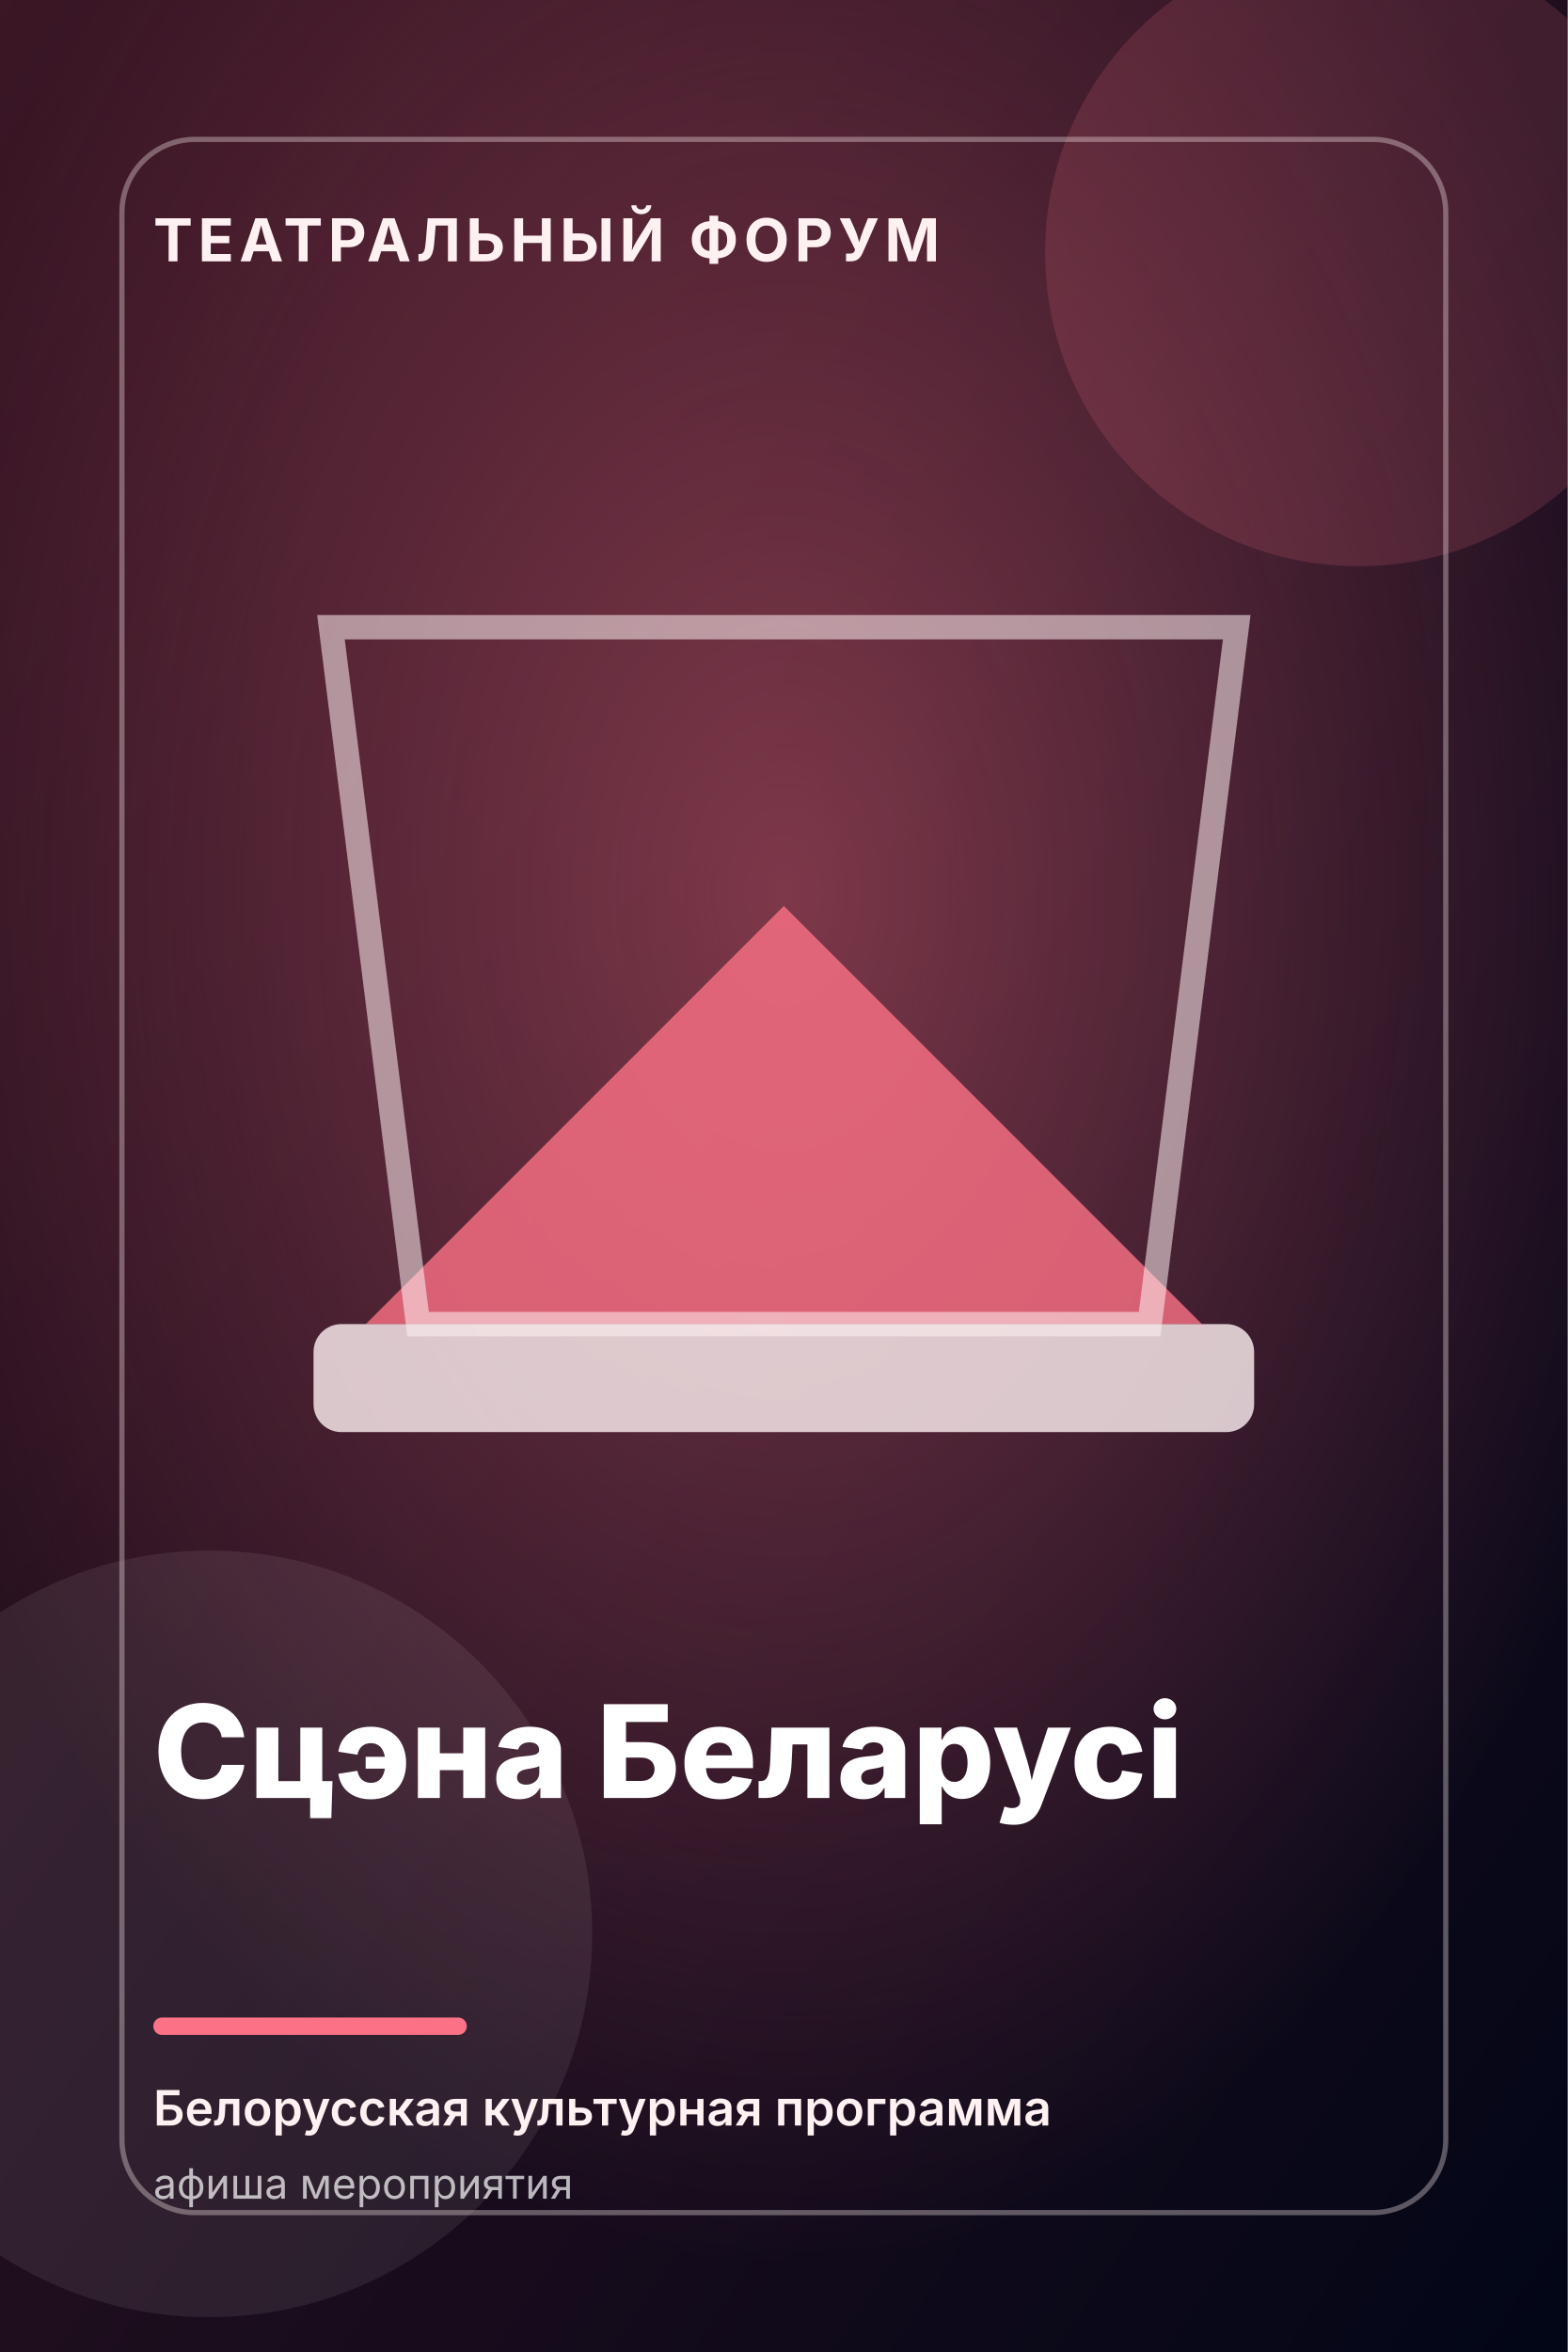
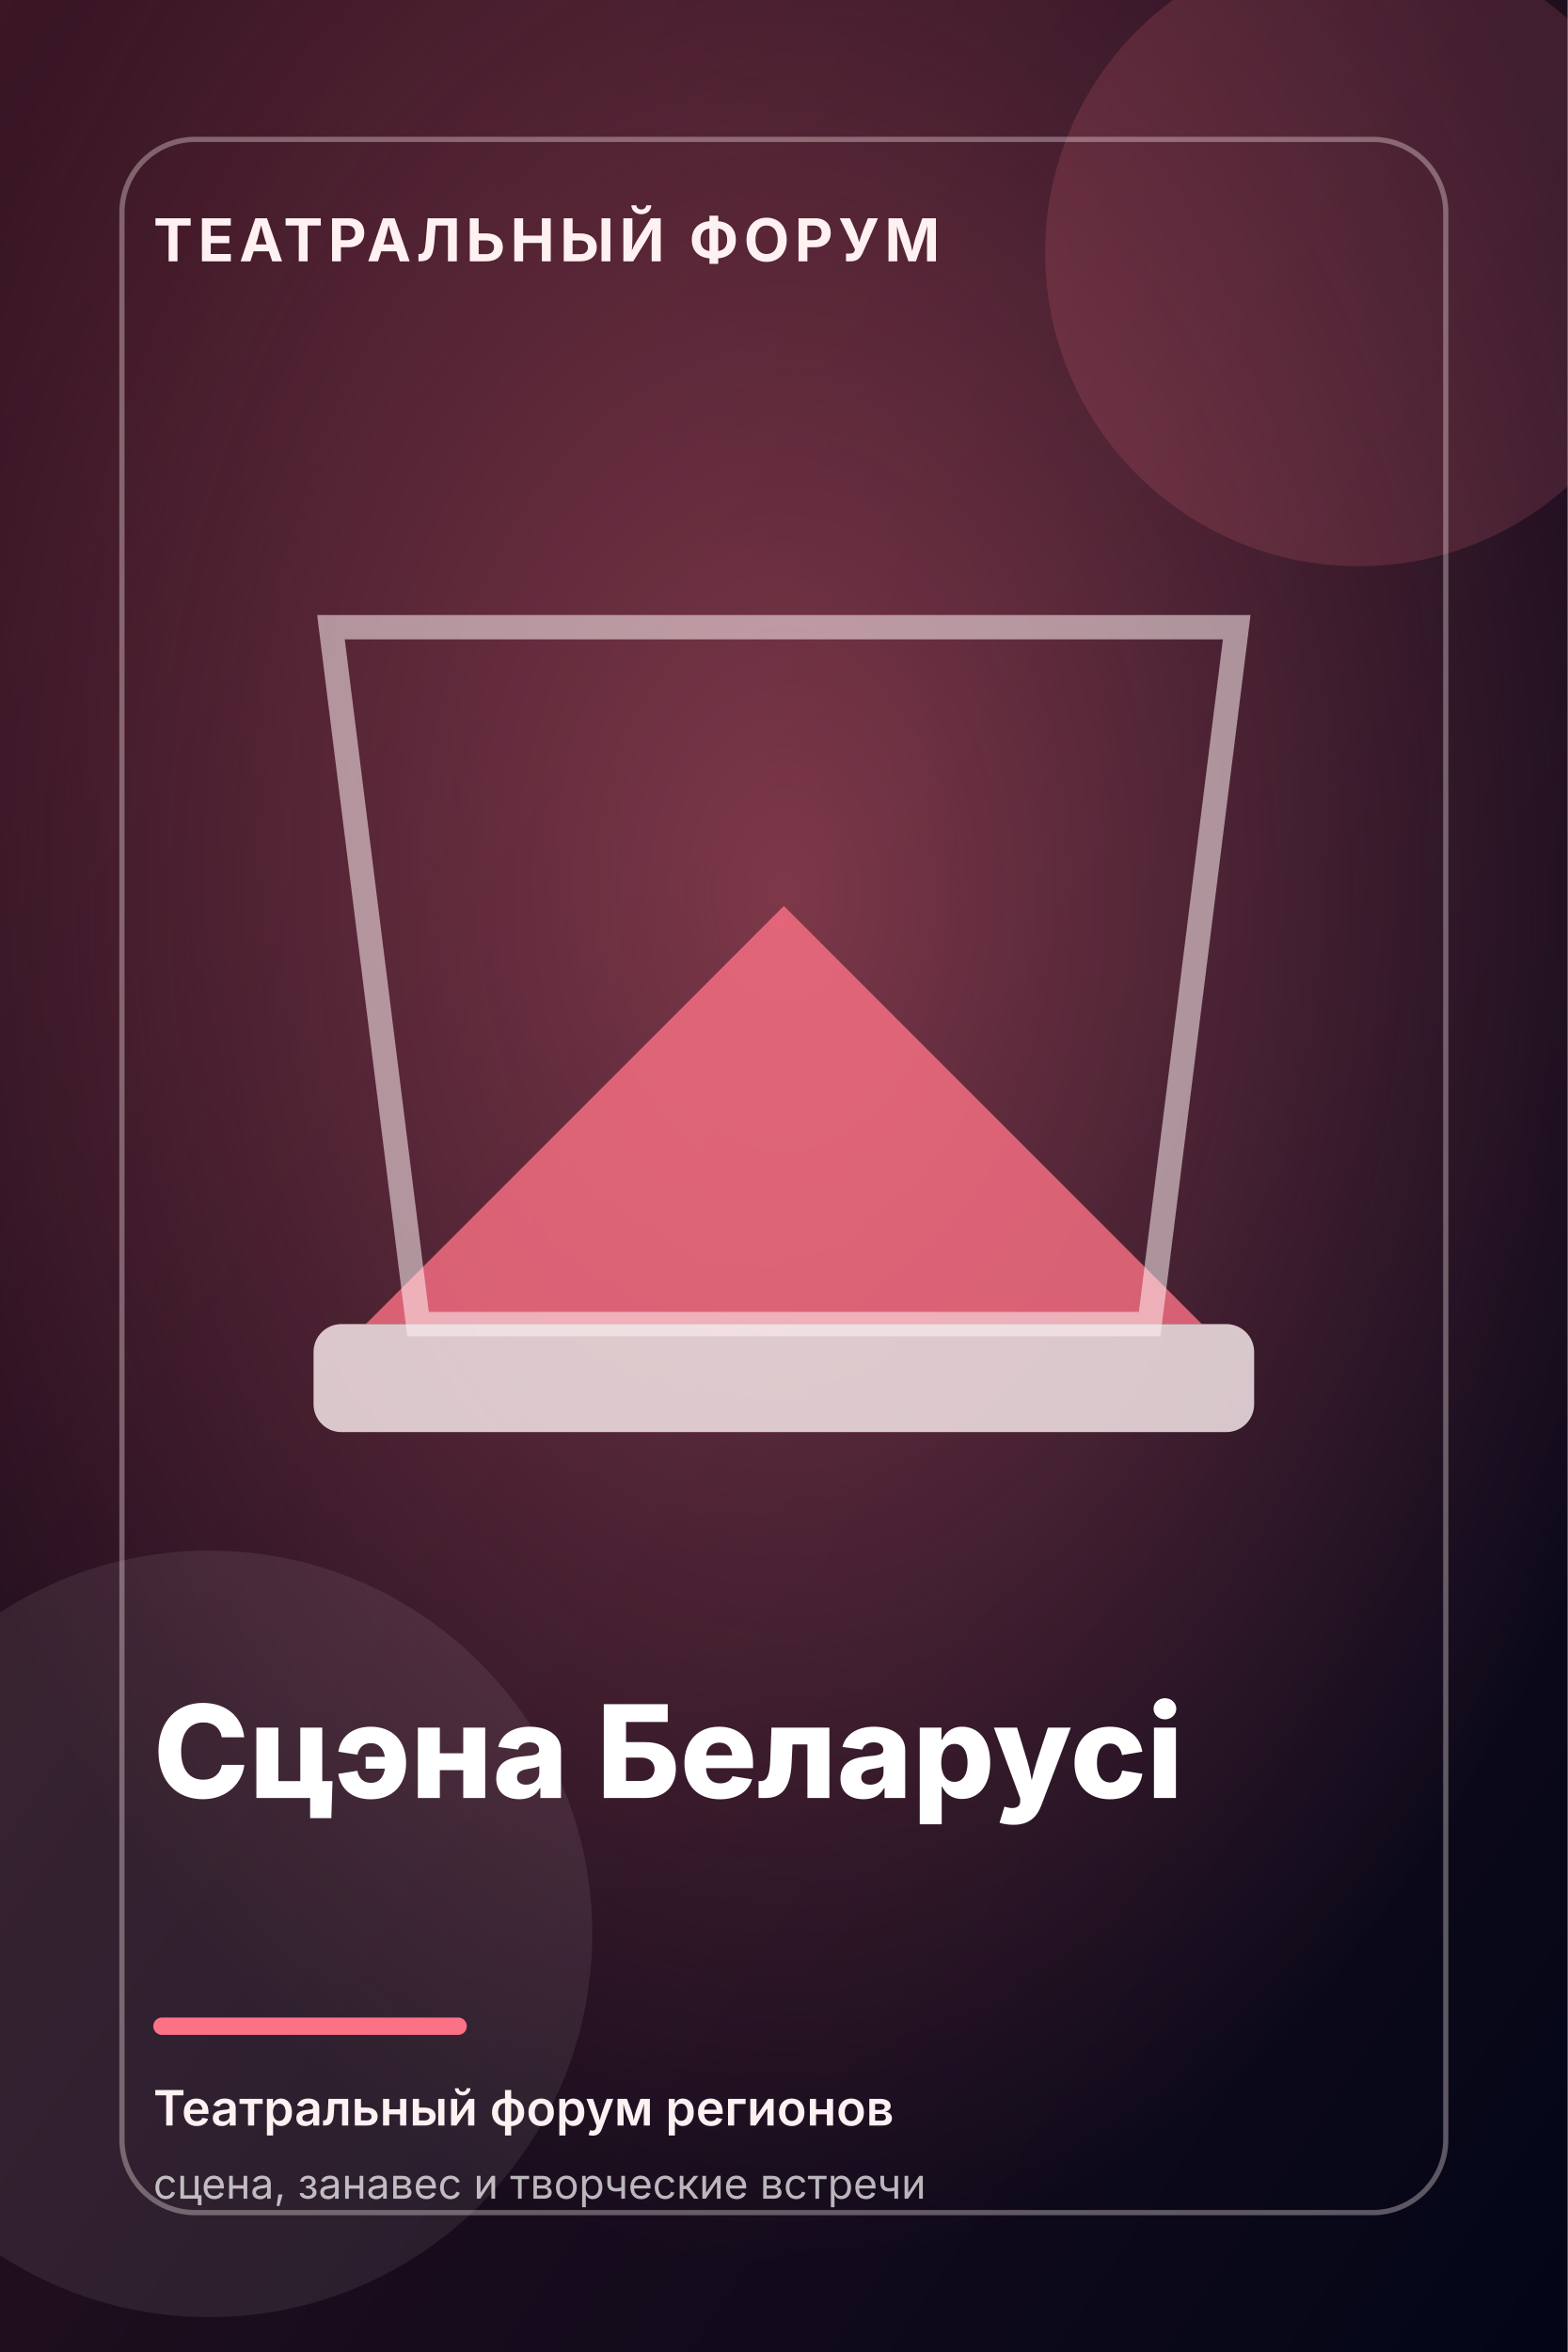
<svg xmlns="http://www.w3.org/2000/svg" width="900" height="1350" viewBox="0 0 900 1350" role="img" aria-labelledby="title desc">
  <defs>
    <linearGradient id="bg" x1="0" y1="0" x2="1" y2="1">
      <stop offset="0" stop-color="#3b1625" />
      <stop offset="1" stop-color="#020617" />
    </linearGradient>
    <radialGradient id="glow" cx="50%" cy="38%" r="58%">
      <stop offset="0" stop-color="#fb7185" stop-opacity="0.42" />
      <stop offset="1" stop-color="#fb7185" stop-opacity="0" />
    </radialGradient>
  </defs>
  <rect width="900" height="1350" fill="url(#bg)" />
  <rect width="900" height="1350" fill="url(#glow)" />
  <circle cx="780" cy="145" r="180" fill="#fb7185" opacity="0.16" />
  <circle cx="120" cy="1110" r="220" fill="#fff1f2" opacity="0.08" />
  <g>
    <path d="M210 760 L450 520 L690 760 Z" fill="#fb7185" opacity="0.8" />
    <rect x="180" y="760" width="540" height="62" rx="16" fill="#fff1f2" opacity="0.8" />
    <path d="M190 360 H710 L660 760 H240 Z" fill="none" stroke="#fff1f2" stroke-width="14" opacity="0.55" />
  </g>
  <rect x="70" y="80" width="760" height="1190" rx="42" fill="none" stroke="#fff1f2" stroke-opacity="0.34" stroke-width="3" />
  <text x="88" y="150" fill="#fff1f2" font-family="Inter, Arial, sans-serif" font-size="34" font-weight="700" letter-spacing="3">ТЕАТРАЛЬНЫЙ ФОРУМ</text>
  <text x="88" y="1032" fill="#ffffff" font-family="Inter, Arial, sans-serif" font-size="74" font-weight="800">
    <tspan x="88" dy="0">Сцэна Беларусі</tspan>
    <tspan x="88" dy="86" />
  </text>
  <rect x="88" y="1158" width="180" height="10" rx="5" fill="#fb7185" />
-   <text x="88" y="1220" fill="#fff1f2" font-family="Inter, Arial, sans-serif" font-size="28" font-weight="600">Белорусская культурная программа</text>
-   <text x="88" y="1262" fill="#ffffff" fill-opacity="0.70" font-family="Inter, Arial, sans-serif" font-size="24">афиша мероприятия</text>
+   <text x="88" y="1220" fill="#fff1f2" font-family="Inter, Arial, sans-serif" font-size="28" font-weight="600">Театральный форум регионов</text>
+   <text x="88" y="1262" fill="#ffffff" fill-opacity="0.70" font-family="Inter, Arial, sans-serif" font-size="24">сцена, занавес и творческие встречи</text>
</svg>
